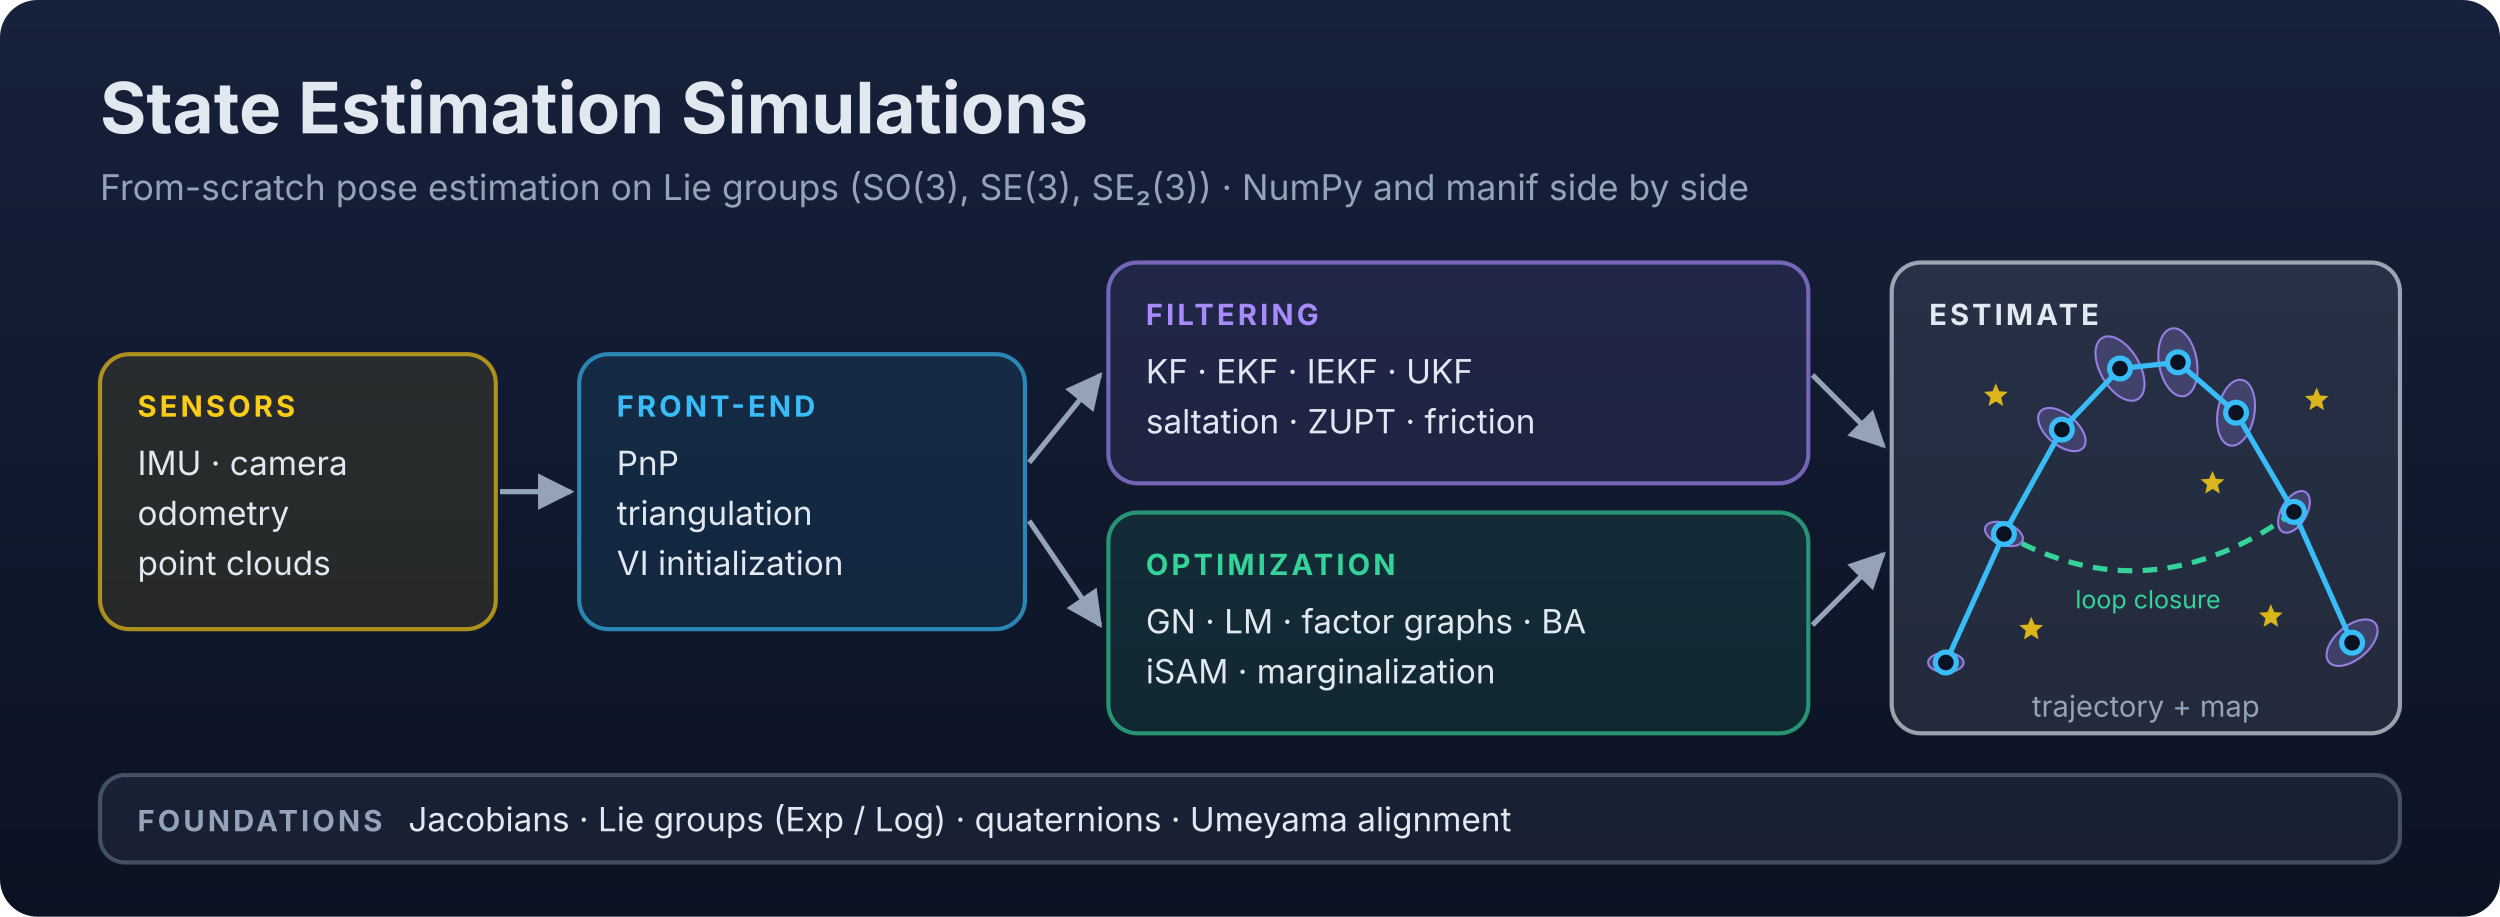
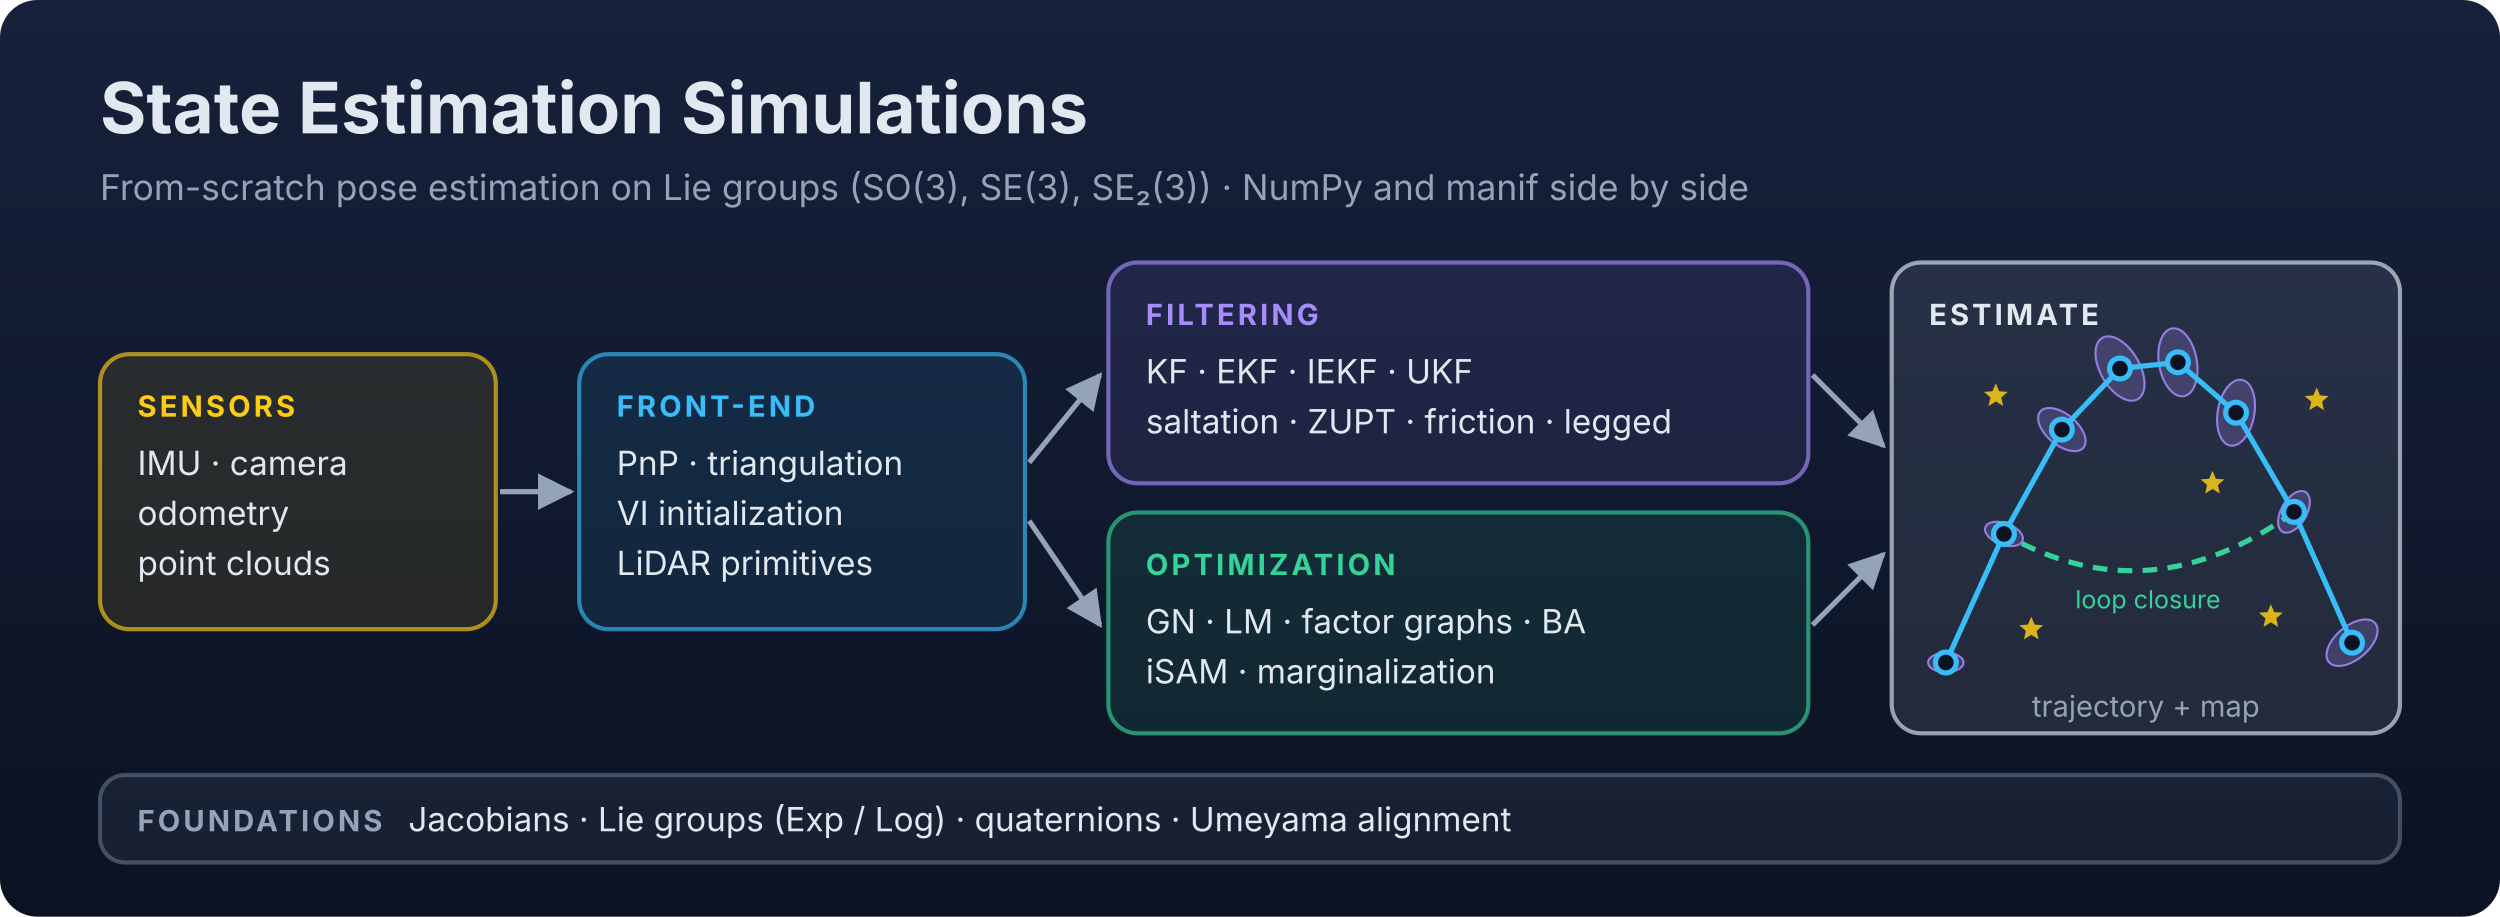
<svg xmlns="http://www.w3.org/2000/svg" viewBox="0 0 1200 440" width="1200" height="440" role="img" aria-labelledby="t d">
  <defs>
    <linearGradient id="bg" x1="0" y1="0" x2="0" y2="1">
      <stop offset="0" stop-color="#16213b" />
      <stop offset="1" stop-color="#0b1222" />
    </linearGradient>
    <marker id="ah" viewBox="0 0 10 10" refX="9" refY="5" markerWidth="7" markerHeight="7" orient="auto-start-reverse">
      <path d="M0 0 L10 5 L0 10 Z" fill="#94a3b8" />
    </marker>
  </defs>
  <rect width="1200" height="440" rx="18" fill="url(#bg)" />
  <text x="48.0" y="64.0" font-family="Inter, Segoe UI, Helvetica, Arial, sans-serif" font-size="34" font-weight="700" fill="#e2e8f0" text-anchor="start">State Estimation Simulations</text>
  <text x="48.0" y="96.0" font-family="Inter, Segoe UI, Helvetica, Arial, sans-serif" font-size="17" font-weight="400" fill="#94a3b8" text-anchor="start">From-scratch pose estimation on Lie groups (SO(3), SE(3), SE₂(3)) · NumPy and manif side by side</text>
  <rect x="48" y="170" width="190" height="132" rx="14" fill="#facc15" fill-opacity=".10" stroke="#facc15" stroke-opacity=".65" stroke-width="2" />
  <text x="66.0" y="200.0" font-family="Inter, Segoe UI, Helvetica, Arial, sans-serif" font-size="14" font-weight="700" fill="#facc15" text-anchor="start" letter-spacing="1.5">SENSORS</text>
  <text x="66.0" y="228.0" font-family="Inter, Segoe UI, Helvetica, Arial, sans-serif" font-size="16" font-weight="400" fill="#e2e8f0" text-anchor="start">IMU · camera</text>
  <text x="66.0" y="252.0" font-family="Inter, Segoe UI, Helvetica, Arial, sans-serif" font-size="16" font-weight="400" fill="#e2e8f0" text-anchor="start">odometry</text>
  <text x="66.0" y="276.0" font-family="Inter, Segoe UI, Helvetica, Arial, sans-serif" font-size="16" font-weight="400" fill="#e2e8f0" text-anchor="start">point clouds</text>
  <rect x="278" y="170" width="214" height="132" rx="14" fill="#38bdf8" fill-opacity=".10" stroke="#38bdf8" stroke-opacity=".65" stroke-width="2" />
  <text x="296.0" y="200.0" font-family="Inter, Segoe UI, Helvetica, Arial, sans-serif" font-size="14" font-weight="700" fill="#38bdf8" text-anchor="start" letter-spacing="1.5">FRONT-END</text>
-   <text x="296.0" y="228.0" font-family="Inter, Segoe UI, Helvetica, Arial, sans-serif" font-size="16" font-weight="400" fill="#e2e8f0" text-anchor="start">PnP</text>
-   <text x="296.0" y="252.0" font-family="Inter, Segoe UI, Helvetica, Arial, sans-serif" font-size="16" font-weight="400" fill="#e2e8f0" text-anchor="start">triangulation</text>
-   <text x="296.0" y="276.0" font-family="Inter, Segoe UI, Helvetica, Arial, sans-serif" font-size="16" font-weight="400" fill="#e2e8f0" text-anchor="start">VI initialization</text>
+   <text x="296.0" y="228.0" font-family="Inter, Segoe UI, Helvetica, Arial, sans-serif" font-size="16" font-weight="400" fill="#e2e8f0" text-anchor="start">PnP · triangulation</text>
+   <text x="296.0" y="252.0" font-family="Inter, Segoe UI, Helvetica, Arial, sans-serif" font-size="16" font-weight="400" fill="#e2e8f0" text-anchor="start">VI initialization</text>
+   <text x="296.0" y="276.0" font-family="Inter, Segoe UI, Helvetica, Arial, sans-serif" font-size="16" font-weight="400" fill="#e2e8f0" text-anchor="start">LiDAR primitives</text>
  <rect x="532" y="126" width="336" height="106" rx="14" fill="#a78bfa" fill-opacity=".10" stroke="#a78bfa" stroke-opacity=".65" stroke-width="2" />
  <text x="550.0" y="156.0" font-family="Inter, Segoe UI, Helvetica, Arial, sans-serif" font-size="14" font-weight="700" fill="#a78bfa" text-anchor="start" letter-spacing="1.5">FILTERING</text>
  <text x="550.0" y="184.0" font-family="Inter, Segoe UI, Helvetica, Arial, sans-serif" font-size="16" font-weight="400" fill="#e2e8f0" text-anchor="start">KF · EKF · IEKF · UKF</text>
-   <text x="550.0" y="208.0" font-family="Inter, Segoe UI, Helvetica, Arial, sans-serif" font-size="16" font-weight="400" fill="#e2e8f0" text-anchor="start">saltation · ZUPT · friction</text>
+   <text x="550.0" y="208.0" font-family="Inter, Segoe UI, Helvetica, Arial, sans-serif" font-size="16" font-weight="400" fill="#e2e8f0" text-anchor="start">saltation · ZUPT · friction · legged</text>
  <rect x="532" y="246" width="336" height="106" rx="14" fill="#34d399" fill-opacity=".10" stroke="#34d399" stroke-opacity=".65" stroke-width="2" />
  <text x="550.0" y="276.0" font-family="Inter, Segoe UI, Helvetica, Arial, sans-serif" font-size="14" font-weight="700" fill="#34d399" text-anchor="start" letter-spacing="1.5">OPTIMIZATION</text>
  <text x="550.0" y="304.0" font-family="Inter, Segoe UI, Helvetica, Arial, sans-serif" font-size="16" font-weight="400" fill="#e2e8f0" text-anchor="start">GN · LM · factor graphs · BA</text>
  <text x="550.0" y="328.0" font-family="Inter, Segoe UI, Helvetica, Arial, sans-serif" font-size="16" font-weight="400" fill="#e2e8f0" text-anchor="start">iSAM · marginalization</text>
  <rect x="908" y="126" width="244" height="226" rx="14" fill="#e2e8f0" fill-opacity=".10" stroke="#e2e8f0" stroke-opacity=".65" stroke-width="2" />
  <text x="926.0" y="156.0" font-family="Inter, Segoe UI, Helvetica, Arial, sans-serif" font-size="14" font-weight="700" fill="#e2e8f0" text-anchor="start" letter-spacing="1.5">ESTIMATE</text>
  <path d="M240.0 236.0 L274.0 236.0" stroke="#94a3b8" stroke-width="2.5" fill="none" marker-end="url(#ah)" />
  <path d="M494.0 222.0 L528.0 180.0" stroke="#94a3b8" stroke-width="2.5" fill="none" marker-end="url(#ah)" />
  <path d="M494.0 250.0 L528.0 300.0" stroke="#94a3b8" stroke-width="2.5" fill="none" marker-end="url(#ah)" />
  <path d="M870.0 180.0 L904.0 214.0" stroke="#94a3b8" stroke-width="2.5" fill="none" marker-end="url(#ah)" />
  <path d="M870.0 300.0 L904.0 266.0" stroke="#94a3b8" stroke-width="2.5" fill="none" marker-end="url(#ah)" />
  <ellipse cx="934.0" cy="318.0" rx="8.5" ry="4.7" transform="rotate(0 934.0 318.0)" fill="#a78bfa" fill-opacity=".22" stroke="#a78bfa" stroke-opacity=".85" />
  <ellipse cx="961.9" cy="256.3" rx="9.5" ry="5.2" transform="rotate(20 961.9 256.3)" fill="#a78bfa" fill-opacity=".22" stroke="#a78bfa" stroke-opacity=".85" />
  <ellipse cx="989.7" cy="206.2" rx="13.5" ry="7.4" transform="rotate(40 989.7 206.2)" fill="#a78bfa" fill-opacity=".22" stroke="#a78bfa" stroke-opacity=".85" />
  <ellipse cx="1017.6" cy="176.9" rx="17.0" ry="9.4" transform="rotate(60 1017.6 176.9)" fill="#a78bfa" fill-opacity=".22" stroke="#a78bfa" stroke-opacity=".85" />
  <ellipse cx="1045.4" cy="173.9" rx="16.5" ry="9.1" transform="rotate(80 1045.4 173.9)" fill="#a78bfa" fill-opacity=".22" stroke="#a78bfa" stroke-opacity=".85" />
  <ellipse cx="1073.3" cy="198.1" rx="16.0" ry="8.8" transform="rotate(100 1073.3 198.1)" fill="#a78bfa" fill-opacity=".22" stroke="#a78bfa" stroke-opacity=".85" />
  <ellipse cx="1101.1" cy="245.7" rx="11.0" ry="6.1" transform="rotate(120 1101.1 245.7)" fill="#a78bfa" fill-opacity=".22" stroke="#a78bfa" stroke-opacity=".85" />
  <ellipse cx="1129.0" cy="308.5" rx="14.5" ry="8.0" transform="rotate(140 1129.0 308.5)" fill="#a78bfa" fill-opacity=".22" stroke="#a78bfa" stroke-opacity=".85" />
  <path d="M934.0 318.0 L961.9 256.3 L989.7 206.2 L1017.6 176.9 L1045.4 173.9 L1073.3 198.1 L1101.1 245.7 L1129.0 308.5" stroke="#38bdf8" stroke-width="2.5" fill="none" />
  <path d="M1101.1 245.7 Q1031.5 296.3 961.9 256.3" stroke="#34d399" stroke-width="2.5" stroke-dasharray="7 5" fill="none" />
  <text x="1031.0" y="292.0" font-family="Inter, Segoe UI, Helvetica, Arial, sans-serif" font-size="12" font-weight="400" fill="#34d399" text-anchor="middle">loop closure</text>
  <circle cx="934.0" cy="318.0" r="5" fill="#0b1222" stroke="#38bdf8" stroke-width="2.5" />
  <circle cx="961.9" cy="256.3" r="5" fill="#0b1222" stroke="#38bdf8" stroke-width="2.5" />
  <circle cx="989.7" cy="206.2" r="5" fill="#0b1222" stroke="#38bdf8" stroke-width="2.5" />
  <circle cx="1017.6" cy="176.9" r="5" fill="#0b1222" stroke="#38bdf8" stroke-width="2.5" />
  <circle cx="1045.4" cy="173.9" r="5" fill="#0b1222" stroke="#38bdf8" stroke-width="2.5" />
  <circle cx="1073.3" cy="198.1" r="5" fill="#0b1222" stroke="#38bdf8" stroke-width="2.5" />
  <circle cx="1101.1" cy="245.7" r="5" fill="#0b1222" stroke="#38bdf8" stroke-width="2.5" />
  <circle cx="1129.0" cy="308.5" r="5" fill="#0b1222" stroke="#38bdf8" stroke-width="2.5" />
  <path d="M958.0 184.0 L959.6 187.8 L963.7 188.1 L960.6 190.8 L961.5 194.9 L958.0 192.7 L954.5 194.9 L955.4 190.8 L952.3 188.1 L956.4 187.8 Z" fill="#facc15" fill-opacity=".85" />
  <path d="M1062.0 226.0 L1063.6 229.8 L1067.7 230.1 L1064.6 232.8 L1065.5 236.9 L1062.0 234.7 L1058.5 236.9 L1059.4 232.8 L1056.3 230.1 L1060.4 229.8 Z" fill="#facc15" fill-opacity=".85" />
  <path d="M1112.0 186.0 L1113.6 189.8 L1117.7 190.1 L1114.6 192.8 L1115.5 196.9 L1112.0 194.7 L1108.5 196.9 L1109.4 192.8 L1106.3 190.1 L1110.4 189.8 Z" fill="#facc15" fill-opacity=".85" />
  <path d="M975.0 296.0 L976.6 299.8 L980.7 300.1 L977.6 302.8 L978.5 306.9 L975.0 304.7 L971.5 306.9 L972.4 302.8 L969.3 300.1 L973.4 299.8 Z" fill="#facc15" fill-opacity=".85" />
  <path d="M1090.0 290.0 L1091.6 293.8 L1095.7 294.1 L1092.6 296.8 L1093.5 300.9 L1090.0 298.7 L1086.5 300.9 L1087.4 296.8 L1084.3 294.1 L1088.4 293.8 Z" fill="#facc15" fill-opacity=".85" />
  <text x="1030.0" y="344.0" font-family="Inter, Segoe UI, Helvetica, Arial, sans-serif" font-size="14" font-weight="400" fill="#94a3b8" text-anchor="middle">trajectory + map</text>
  <rect x="48" y="372" width="1104" height="42" rx="12" fill="#64748b" fill-opacity=".14" stroke="#64748b" stroke-opacity=".6" stroke-width="2" />
  <text x="66.0" y="399.0" font-family="Inter, Segoe UI, Helvetica, Arial, sans-serif" font-size="14" font-weight="700" fill="#94a3b8" text-anchor="start" letter-spacing="1.5">FOUNDATIONS</text>
  <text x="196.0" y="399.0" font-family="Inter, Segoe UI, Helvetica, Arial, sans-serif" font-size="16" font-weight="400" fill="#e2e8f0" text-anchor="start">Jacobians · Lie groups (Exp / Log) · quaternions · Umeyama alignment</text>
</svg>
